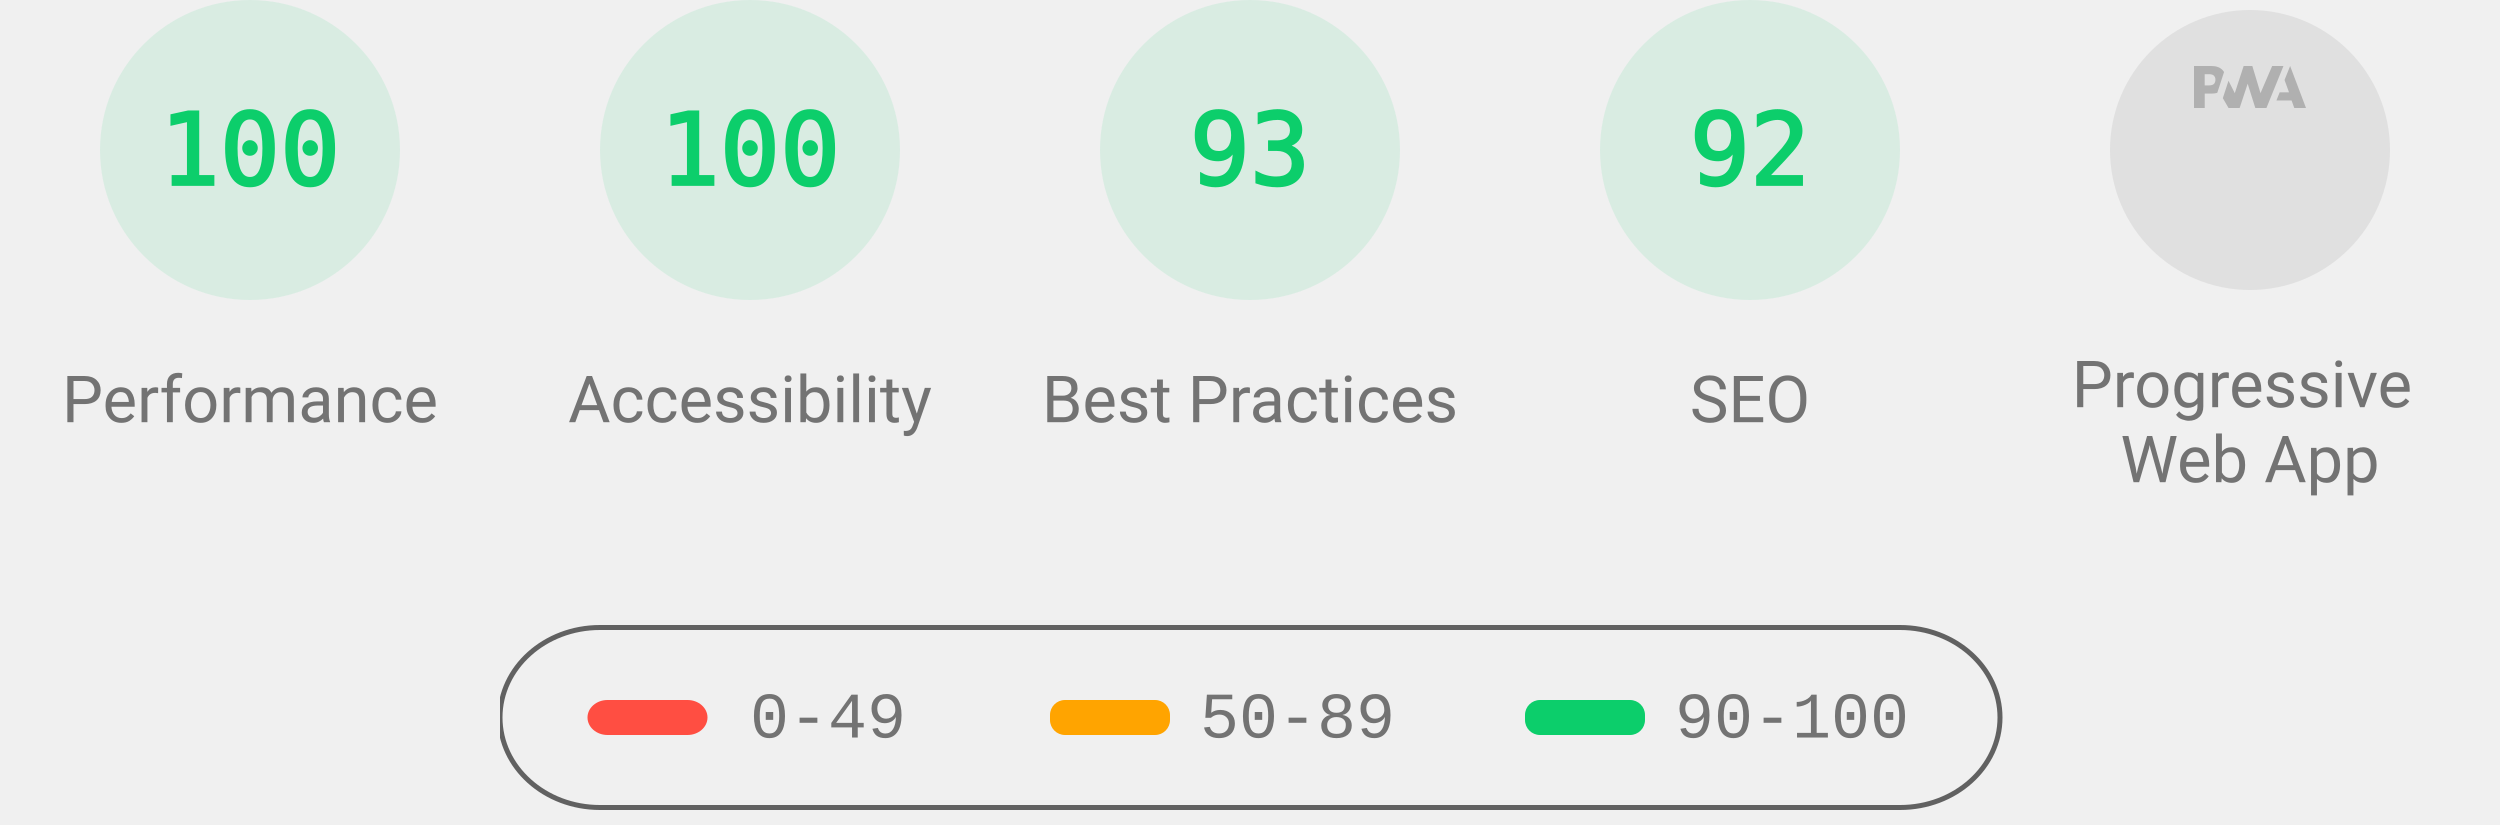
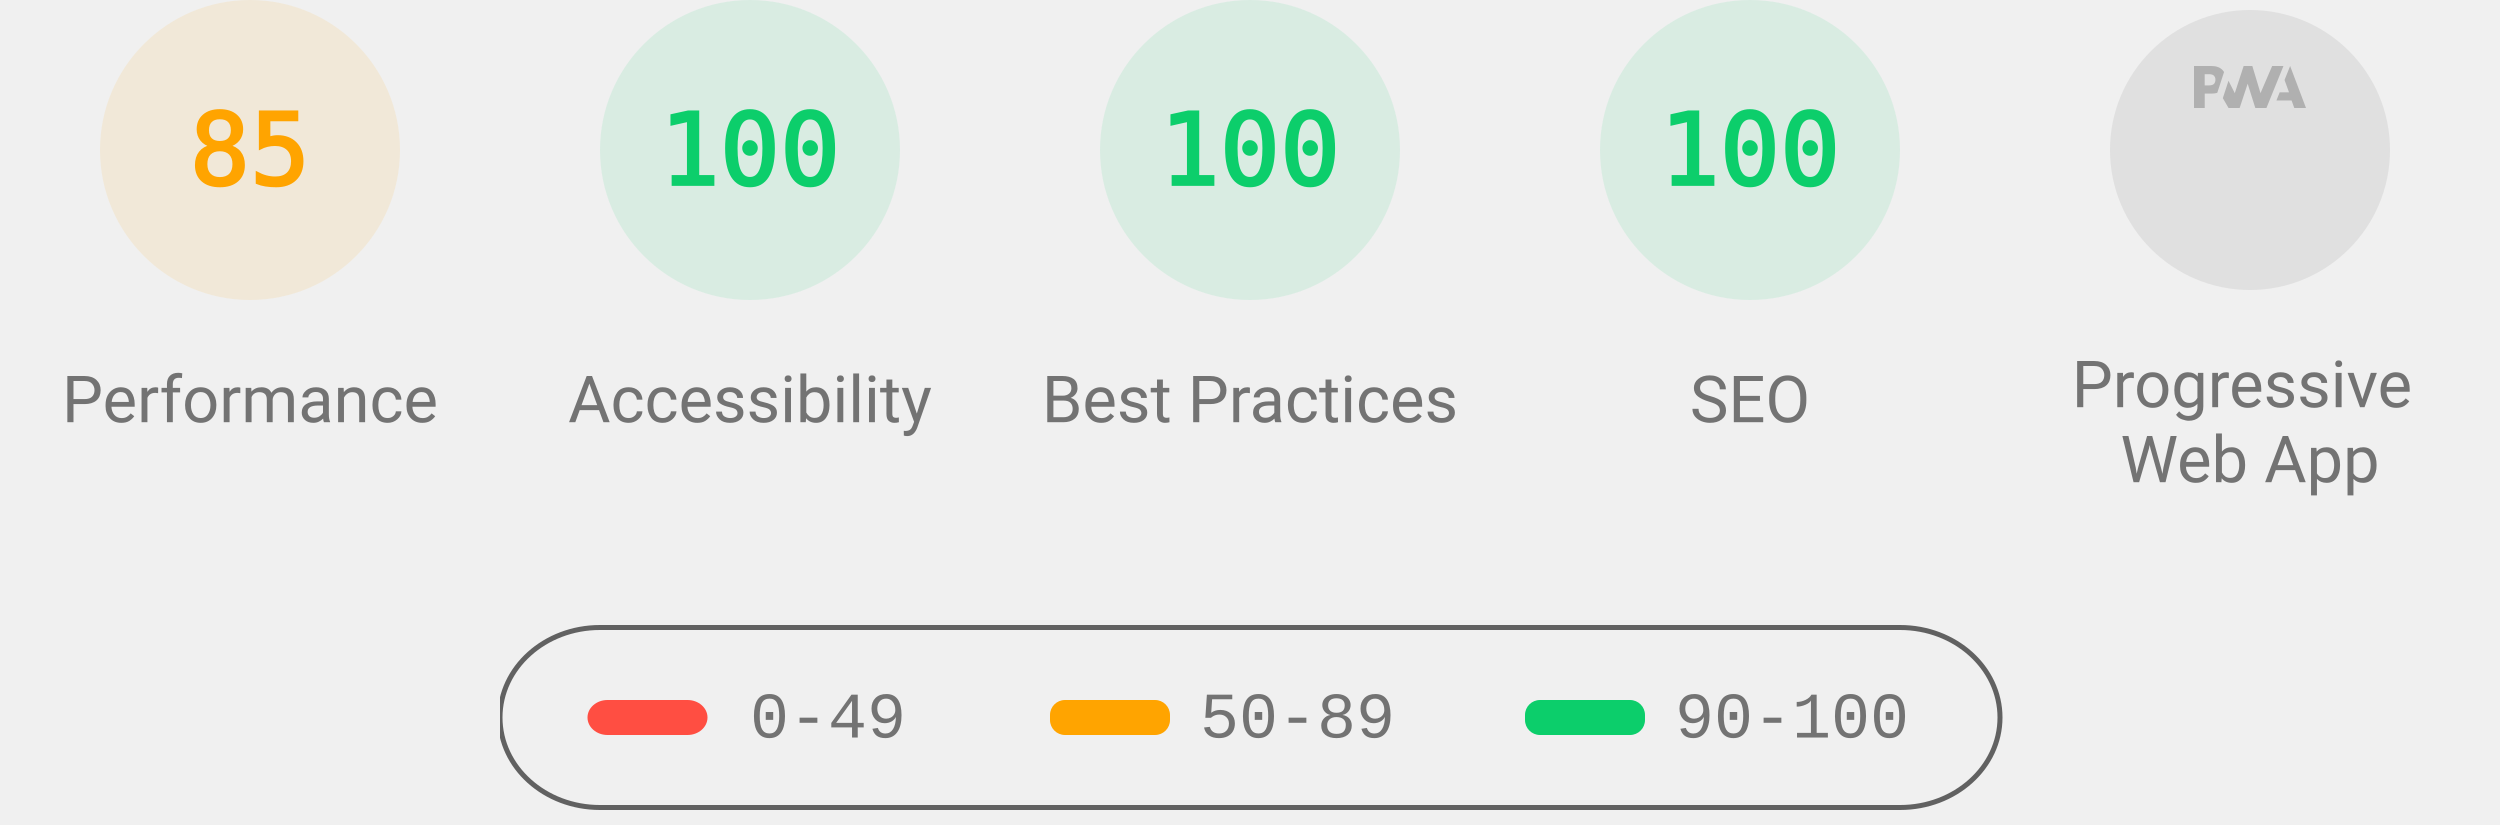
<svg xmlns="http://www.w3.org/2000/svg" class="theme--agnostic" fill="none" width="1000" height="330">
  <style>
			.gauge-base {
				opacity: 0.1
			}

			.gauge-arc {
				fill: none;
				animation-delay: 250ms;
				stroke-linecap: round;
				transform: rotate(-90deg);
				transform-origin: 100px 60px;
				animation: load-gauge 1s ease forwards
			}

			.guage-text {
				font-size: 40px;
				font-family: monospace;
				text-align: center
			}

			.guage-red {
				color: #ff4e42;
				fill: #ff4e42;
				stroke: #ff4e42
			}
			.guage-orange {
				color: #ffa400;
				fill: #ffa400;
				stroke: #ffa400
			}
			.guage-green {
				color: #0cce6b;
				fill: #0cce6b;
				stroke: #0cce6b
			}
			.theme--agnostic .guage-undefined {
				color: #5c5c5c;
				fill: #5c5c5c;
				stroke: #5c5c5c
			}
			.theme--light .guage-undefined {
				color: #1e1e1e;
				fill: #1e1e1e;
				stroke: #1e1e1e
			}
			.theme--dark .guage-undefined {
				color: #f5f5f5;
				fill: #f5f5f5;
				stroke: #f5f5f5
			}

			.guage-title {
				stroke: none;
				font-size: 26px;
				line-height: 26px;
				font-family: Roboto, Halvetica, Arial, sans-serif
			}
			.metric.guage-title {
				font-family: 'Courier New', Courier, monospace
			}
			.theme--agnostic .guage-title {
				color: #737373;
				fill: #737373
			}
			.theme--light .guage-title {
				color: #212121;
				fill: #212121
			}
			.theme--dark .guage-title {
				color: #f5f5f5;
				fill: #f5f5f5
			}

			@keyframes load-gauge {
				from {
					stroke-dasharray: 0 352.858
				}
			}
			.lh-gauge--pwa__disc {
				fill: #e0e0e0
			}
			.lh-gauge--pwa__logo {
				position: relative;
				fill: #b0b0b0
			}
			.lh-gauge--pwa__invisible {
				display: none
			}
			.lh-gauge--pwa__visible {
				display: inline
			}
			.guage-invisible {
				display: none
			}
			.lh-gauge--pwa__logo--primary-color {
				fill: #304ffe
			}
			.theme--agnostic .lh-gauge--pwa__logo--secondary-color {
				fill: #787878
			}
			.theme--light .lh-gauge--pwa__logo--secondary-color {
				fill: #3d3d3d
			}
			.theme--dark .lh-gauge--pwa__logo--secondary-color {
				fill: #d8b6b6
			}
			.theme--light #svg_2 {
				stroke: #00000022
			}
			.theme--agnostic #svg_2 {
				stroke: #616161
			}
			.theme--light #svg_2 {
				stroke: #00000022
			}
			.theme--dark #svg_2 {
				stroke: #f5f5f566
			}
		</style>
-   <svg class="guage-div guage-perf guage-green" viewBox="0 0 200 200" width="200" height="200" x="0" y="0">
-     <circle class="gauge-base" r="56" cx="100" cy="60" stroke-width="8" />
-     <circle class="gauge-arc guage-arc-1" r="56" cx="100" cy="60" stroke-width="8" style="stroke-dasharray: 351.858, 351.858;" />
-     <text class="guage-text" x="100px" y="60px" alignment-baseline="central" dominant-baseline="central" text-anchor="middle">100</text>
+   <svg class="guage-div guage-perf guage-orange" viewBox="0 0 200 200" width="200" height="200" x="0" y="0">
+     <circle class="gauge-base" r="56" cx="100" cy="60" stroke-width="8" />
+     <circle class="gauge-arc guage-arc-1" r="56" cx="100" cy="60" stroke-width="8" style="stroke-dasharray: 299.079, 351.858;" />
+     <text class="guage-text" x="100px" y="60px" alignment-baseline="central" dominant-baseline="central" text-anchor="middle">85</text>
    <text class="guage-title" x="100px" y="160px" alignment-baseline="central" dominant-baseline="central" text-anchor="middle">Performance</text>
  </svg>
  <svg class="guage-div guage-acc guage-green" viewBox="0 0 200 200" width="200" height="200" x="200" y="0">
    <circle class="gauge-base" r="56" cx="100" cy="60" stroke-width="8" />
    <circle class="gauge-arc guage-arc-2" r="56" cx="100" cy="60" stroke-width="8" style="stroke-dasharray: 351.858, 351.858;" />
    <text class="guage-text" x="100px" y="60px" alignment-baseline="central" dominant-baseline="central" text-anchor="middle">100</text>
    <text class="guage-title" x="100px" y="160px" alignment-baseline="central" dominant-baseline="central" text-anchor="middle">Accessibility</text>
  </svg>
  <svg class="guage-div guage-best guage-green" viewBox="0 0 200 200" width="200" height="200" x="400" y="0">
    <circle class="gauge-base" r="56" cx="100" cy="60" stroke-width="8" />
-     <circle class="gauge-arc guage-arc-3" r="56" cx="100" cy="60" stroke-width="8" style="stroke-dasharray: 327.228, 351.858;" />
-     <text class="guage-text" x="100px" y="60px" alignment-baseline="central" dominant-baseline="central" text-anchor="middle">93</text>
+     <circle class="gauge-arc guage-arc-3" r="56" cx="100" cy="60" stroke-width="8" style="stroke-dasharray: 351.858, 351.858;" />
+     <text class="guage-text" x="100px" y="60px" alignment-baseline="central" dominant-baseline="central" text-anchor="middle">100</text>
    <text class="guage-title" x="100px" y="160px" alignment-baseline="central" dominant-baseline="central" text-anchor="middle">Best Practices</text>
  </svg>
  <svg class="guage-div guage-seo guage-green" viewBox="0 0 200 200" width="200" height="200" x="600" y="0">
    <circle class="gauge-base" r="56" cx="100" cy="60" stroke-width="8" />
-     <circle class="gauge-arc guage-arc-4" r="56" cx="100" cy="60" stroke-width="8" style="stroke-dasharray: 323.709, 351.858;" />
-     <text class="guage-text" x="100px" y="60px" alignment-baseline="central" dominant-baseline="central" text-anchor="middle">92</text>
+     <circle class="gauge-arc guage-arc-4" r="56" cx="100" cy="60" stroke-width="8" style="stroke-dasharray: 351.858, 351.858;" />
+     <text class="guage-text" x="100px" y="60px" alignment-baseline="central" dominant-baseline="central" text-anchor="middle">100</text>
    <text class="guage-title" x="100px" y="160px" alignment-baseline="central" dominant-baseline="central" text-anchor="middle">SEO</text>
  </svg>
  <svg class="guage-div guage-pwa " viewBox="0 0 200 200" width="200" height="200" x="800" y="0">
    <svg viewBox="0 0 60 60" width="112" height="112" x="44" y="4">
      <defs>
        <linearGradient id="lh-gauge--pwa__check-circle__gradient-0" x1="50%" y1="0%" x2="50%" y2="100%">
          <stop stop-color="#00C852" offset="0%" />
          <stop stop-color="#009688" offset="100%" />
        </linearGradient>
        <linearGradient id="lh-gauge--pwa__installable__shadow-gradient-0" x1="76.056%" x2="24.111%" y1="82.995%" y2="24.735%">
          <stop stop-color="#A5D6A7" offset="0%" />
          <stop stop-color="#80CBC4" offset="100%" />
        </linearGradient>
        <linearGradient id="lh-gauge--pwa__fast-reliable__shadow-gradient-0" x1="76.056%" y1="82.995%" x2="25.678%" y2="26.493%">
          <stop stop-color="#64B5F6" offset="0%" />
          <stop stop-color="#2979FF" offset="100%" />
        </linearGradient>
        <g id="lh-gauge--pwa__fast-reliable-badge-0">
          <circle fill="#FFFFFF" cx="10" cy="10" r="10" />
          <path fill="#304FFE" d="M10 3.58l5.25 2.34v3.5c0 3.23-2.24 6.26-5.25 7-3.01-.74-5.25-3.77-5.25-7v-3.5L10 3.58zm-.47 10.74l2.76-4.83.03-.07c.04-.08 0-.24-.22-.24h-1.64l.47-3.26h-.47l-2.7 4.77c-.02.01.05-.1-.04.05-.09.16-.1.31.18.31h1.63l-.47 3.27h.47z" />
        </g>
        <g id="lh-gauge--pwa__installable-badge-0">
          <circle fill="#FFFFFF" cx="10" cy="10" r="10" />
          <path fill="#009688" d="M10 4.167A5.835 5.835 0 0 0 4.167 10 5.835 5.835 0 0 0 10 15.833 5.835 5.835 0 0 0 15.833 10 5.835 5.835 0 0 0 10 4.167zm2.917 6.416h-2.334v2.334H9.417v-2.334H7.083V9.417h2.334V7.083h1.166v2.334h2.334v1.166z" />
        </g>
      </defs>
      <g stroke="none" fill-rule="nonzero">
        <circle class="lh-gauge--pwa__disc" cx="30" cy="30" r="30" />
        <g class="lh-gauge--pwa__logo">
          <path d="M35.66 19.39l.7-1.75h2L37.4 15 38.6 12l3.4 9h-2.51l-.58-1.61z" />
          <path d="M33.52 21l3.65-9h-2.42l-2.5 5.82L30.5 12h-1.86l-1.9 5.82-1.35-2.65-1.21 3.72L25.4 21h2.38l1.72-5.2 1.64 5.2z" />
          <path fill-rule="nonzero" d="M20.3 17.91h1.48c.45 0 .85-.05 1.2-.15l.39-1.18 1.07-3.3a2.64 2.64 0 0 0-.28-.37c-.55-.6-1.36-.91-2.42-.91H18v9h2.3V17.9zm1.96-3.84c.22.22.33.5.33.87 0 .36-.1.65-.29.87-.2.23-.59.35-1.15.35h-.86v-2.41h.87c.52 0 .89.1 1.1.32z" />
        </g>
        <rect class="lh-gauge--pwa__component lh-gauge--pwa__na-line lh-gauge--pwa__invisible" fill="#FFFFFF" x="20" y="32" width="20" height="4" rx="2" />
        <g class="lh-gauge--pwa__component lh-gauge--pwa__fast-reliable-badge lh-gauge--pwa__invisible" transform="translate(20, 29)">
          <path fill="url(#lh-gauge--pwa__fast-reliable__shadow-gradient-0)" d="M33.63 19.49A30 30 0 0 1 16.2 30.36L3 17.14 17.14 3l16.49 16.49z" />
          <use href="#lh-gauge--pwa__fast-reliable-badge-0" />
        </g>
        <g class="lh-gauge--pwa__component lh-gauge--pwa__installable-badge lh-gauge--pwa__invisible" transform="translate(20, 29)">
          <path fill="url(#lh-gauge--pwa__installable__shadow-gradient-0)" d="M33.629 19.487c-4.272 5.453-10.391 9.39-17.415 10.869L3 17.142 17.142 3 33.63 19.487z" />
          <use href="#lh-gauge--pwa__installable-badge-0" />
        </g>
        <g class="lh-gauge--pwa__component lh-gauge--pwa__fast-reliable-installable-badges lh-gauge--pwa__invisible">
          <g transform="translate(8, 29)">
            <path fill="url(#lh-gauge--pwa__fast-reliable__shadow-gradient-0)" d="M16.321 30.463L3 17.143 17.142 3l22.365 22.365A29.864 29.864 0 0 1 22 31c-1.942 0-3.84-.184-5.679-.537z" />
            <use href="#lh-gauge--pwa__fast-reliable-badge-0" />
          </g>
          <g transform="translate(32, 29)">
            <path fill="url(#lh-gauge--pwa__installable__shadow-gradient-0)" d="M25.982 11.84a30.107 30.107 0 0 1-13.08 15.203L3 17.143 17.142 3l8.84 8.84z" />
            <use href="#lh-gauge--pwa__installable-badge-0" />
          </g>
        </g>
        <g class="lh-gauge--pwa__component lh-gauge--pwa__check-circle lh-gauge--pwa__invisible" transform="translate(18, 28)">
          <circle fill="#FFFFFF" cx="12" cy="12" r="12" />
          <path fill="url(#lh-gauge--pwa__check-circle__gradient-0)" d="M12 2a10 10 0 1 0 0 20 10 10 0 0 0 0-20zm-2 15l-5-5 1.41-1.41L10 14.17l7.59-7.59L19 8l-9 9z" />
        </g>
      </g>
    </svg>
    <text class="guage-title" y="160px" alignment-baseline="central" dominant-baseline="central" text-anchor="middle">
      <tspan x="100px" dy="-6px">Progressive</tspan>
      <tspan x="100px" dy="30px">Web App</tspan>
    </text>
  </svg>
  <svg width="604" height="76" x="200" y="250">
    <g>
      <rect fill="none" id="canvas_background" height="80" width="604" y="-1" x="-1" />
      <g display="none" overflow="visible" y="0" x="0" height="100%" width="100%" id="canvasGrid">
        <rect fill="url(#gridpattern)" stroke-width="0" y="0" x="0" height="100%" width="100%" />
      </g>
    </g>
    <g>
      <rect fill-opacity="0" stroke-width="2" rx="40" id="svg_2" height="72" width="600" y="1" x="0" fill="#000000" />
      <rect stroke="#000" rx="8" id="svg_3" height="14" width="48" y="30" x="35" stroke-opacity="null" stroke-width="0" fill="#ff4e42" />
      <rect stroke="#000" rx="6" id="svg_4" height="14" width="48" y="30" x="220" stroke-opacity="null" stroke-width="0" fill="#ffa400" />
      <rect stroke="#000" rx="6" id="svg_5" height="14" width="48" y="30" x="410" stroke-opacity="null" stroke-width="0" fill="#0cce6b" />
      <text class="metric guage-title" xml:space="preserve" text-anchor="start" font-size="26" id="svg_6" y="45" x="100" stroke-opacity="null" stroke-width="0" stroke="#000">0-49</text>
      <text class="metric guage-title" xml:space="preserve" text-anchor="start" font-size="26" id="svg_7" y="45" x="280" stroke-opacity="null" stroke-width="0" stroke="#000">50-89</text>
      <text class="metric guage-title" xml:space="preserve" text-anchor="start" font-size="26" id="svg_8" y="45" x="470" stroke-opacity="null" stroke-width="0" stroke="#000">90-100</text>
    </g>
  </svg>
</svg>
